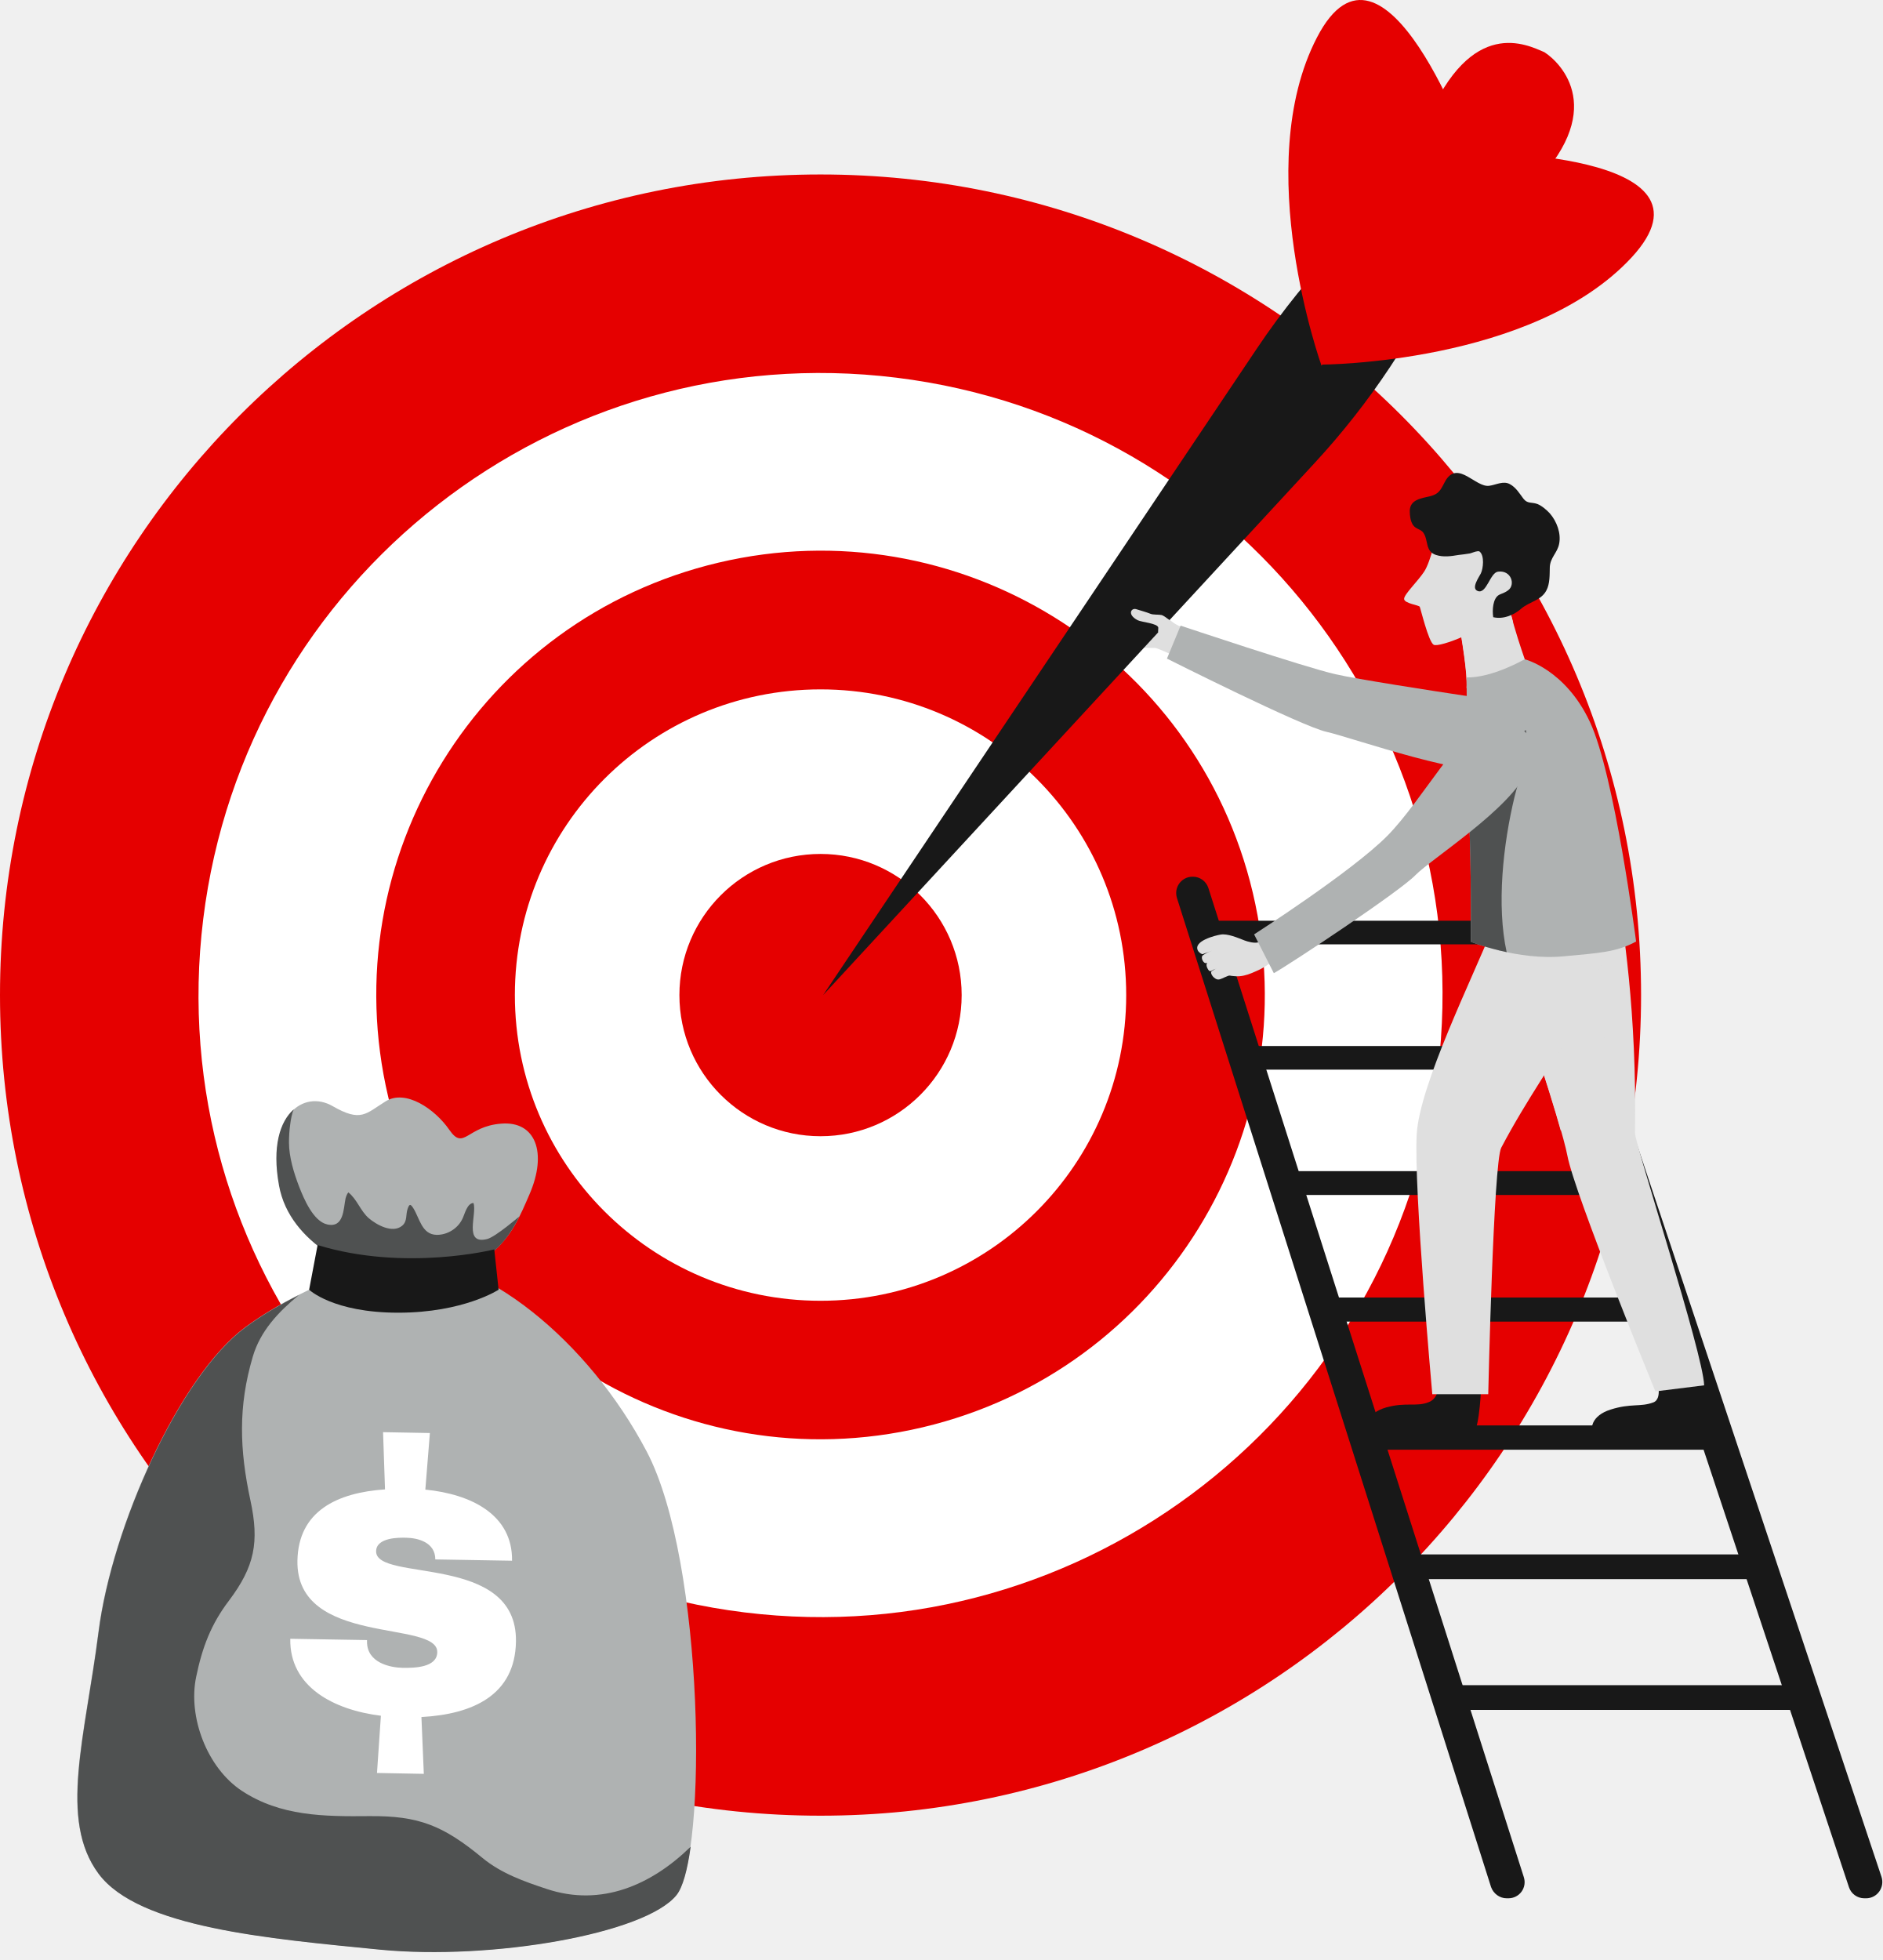
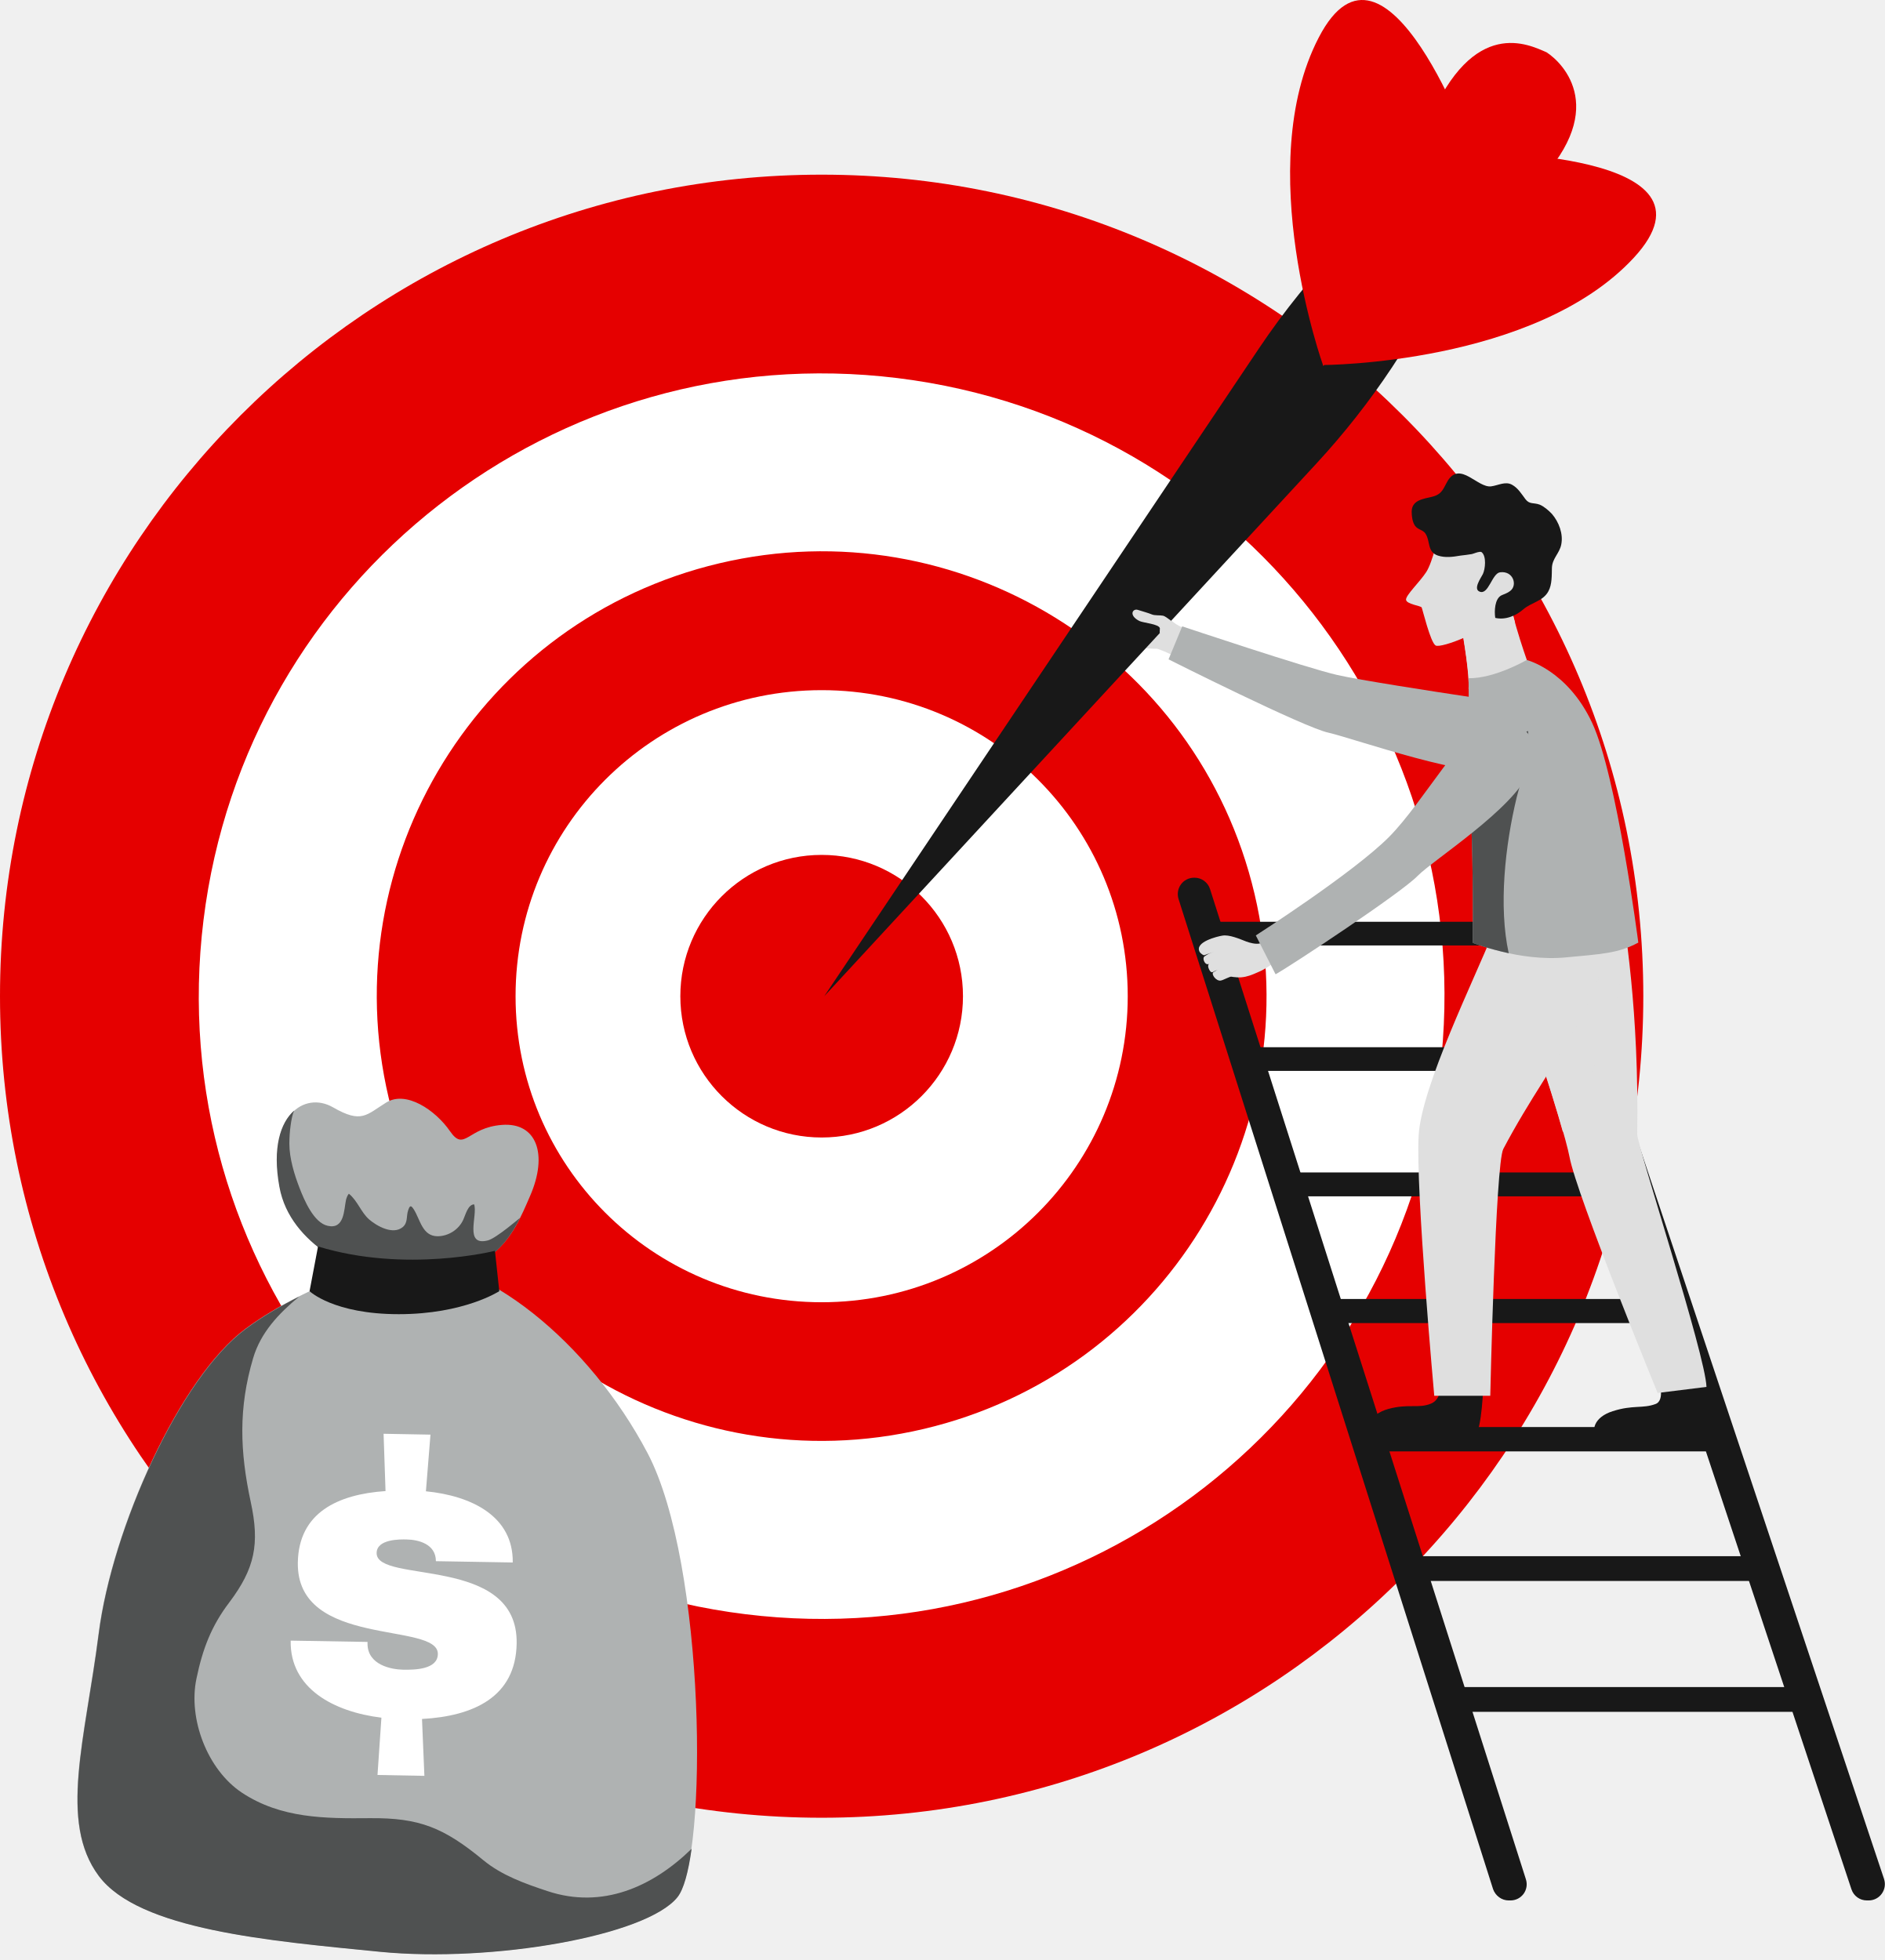
- <svg xmlns="http://www.w3.org/2000/svg" width="170" height="177" viewBox="0 0 170 177" fill="none">
-   <path d="M74.106 163.968C115.034 163.968 148.212 130.79 148.212 89.862C148.212 48.935 115.034 15.756 74.106 15.756C33.178 15.756 0 48.935 0 89.862C0 130.79 33.178 163.968 74.106 163.968Z" fill="#E50000" />
-   <path d="M129.855 96.724C133.646 65.933 111.759 37.9 80.968 34.109C50.178 30.318 22.145 52.205 18.354 82.995C14.563 113.785 36.45 141.819 67.24 145.61C98.03 149.401 126.064 127.514 129.855 96.724Z" fill="white" />
-   <path d="M83.326 128.895C104.888 123.803 118.24 102.196 113.149 80.634C108.057 59.072 86.45 45.719 64.888 50.811C43.325 55.902 29.973 77.51 35.065 99.072C40.156 120.634 61.763 133.986 83.326 128.895Z" fill="#E50000" />
-   <path d="M101.712 89.862C101.712 105.113 89.358 117.468 74.106 117.468C58.854 117.468 46.5 105.113 46.5 89.862C46.5 74.61 58.854 62.255 74.106 62.255C89.358 62.255 101.712 74.61 101.712 89.862Z" fill="white" />
-   <path d="M86.852 89.862C86.852 96.891 81.154 102.608 74.106 102.608C67.077 102.608 61.36 96.91 61.36 89.862C61.36 82.833 67.058 77.116 74.106 77.116C81.135 77.116 86.852 82.814 86.852 89.862Z" fill="#E50000" />
-   <path d="M107.097 56.773C107.097 56.773 106.02 59.377 106.079 59.299C106.138 59.22 104.434 58.496 104.336 58.516C104.238 58.535 102.828 58.476 102.261 58.359C101.693 58.241 101.242 57.85 101.066 57.732C100.851 57.615 100.518 57.204 100.831 57.125C101.105 57.047 101.419 57.419 101.595 57.497C101.771 57.576 102.398 57.576 102.398 57.576C102.398 57.576 102.163 57.478 101.712 57.282C101.164 57.066 100.342 56.734 100.185 56.577C100.028 56.42 100.067 56.087 100.498 56.166C101.007 56.264 101.477 56.499 101.575 56.518C101.654 56.538 102.476 56.832 102.476 56.832C102.476 56.832 101.771 56.557 101.536 56.459C101.262 56.342 100.498 56.029 100.009 55.813C99.539 55.598 99.637 55.069 100.067 55.108C100.381 55.128 101.458 55.715 101.634 55.774C101.81 55.833 102.554 56.166 102.554 56.166C102.554 56.166 101.673 55.755 101.516 55.657C101.36 55.559 100.381 55.187 100.263 54.893C100.205 54.756 100.263 54.462 100.616 54.521C101.007 54.58 101.595 54.815 101.849 54.952C102.065 55.069 103.475 55.735 103.788 55.755C104.062 55.774 104.375 55.735 104.375 55.383L104.865 54.502C104.865 54.502 105.198 54.658 105.354 55.461C105.374 55.892 106.098 56.44 107.097 56.773Z" fill="#DFDFDF" />
-   <path d="M136.523 67.171C136.523 64.997 134.82 63.196 132.666 62.883C129.142 62.354 122.583 61.336 120.606 60.886C117.845 60.259 106.626 56.5 106.626 56.5L105.393 59.476C105.393 59.476 117.61 65.624 119.823 66.094C122.015 66.583 133.312 70.577 135.505 69.324C136.249 68.874 136.523 68.071 136.523 67.171Z" fill="#AFB2B2" />
-   <path d="M145.451 96.597L144.746 94.463H112.99L113.675 96.597H145.451Z" fill="#181818" />
-   <path d="M149.23 107.913L148.506 105.76H116.592L117.277 107.913H149.23Z" fill="#181818" />
-   <path d="M140.674 85.281L139.969 83.147H108.212L108.898 85.281H140.674Z" fill="#181818" />
-   <path d="M153.028 119.348L152.304 117.175H120.214L120.919 119.348H153.028Z" fill="#181818" />
-   <path d="M156.885 130.919L156.161 128.726H123.895L124.6 130.919H156.885Z" fill="#181818" />
-   <path d="M160.782 142.607L160.057 140.375H127.615L128.32 142.607H160.782Z" fill="#181818" />
-   <path d="M164.737 154.413L163.973 152.181H131.374L132.079 154.413H164.737Z" fill="#181818" />
-   <path d="M168.378 171.427H168.535C169.533 171.427 170.238 170.448 169.925 169.489L140.106 80.17C139.91 79.564 139.343 79.172 138.716 79.172H136.66L166.988 170.429C167.184 171.016 167.732 171.427 168.378 171.427Z" fill="#181818" />
-   <path d="M136.073 171.427H136.23C137.228 171.427 137.933 170.468 137.62 169.509L109.133 80.19C108.937 79.583 108.369 79.172 107.742 79.172H107.703C106.705 79.172 106 80.131 106.294 81.091L134.663 170.409C134.879 171.016 135.447 171.427 136.073 171.427Z" fill="#181818" />
-   <path d="M136.014 53.191C135.956 53.269 135.897 53.328 135.818 53.406C135.192 54.033 134.546 54.679 133.802 55.168C133.352 55.462 132.647 55.658 132.275 55.971C132.118 56.089 131.961 56.206 131.785 56.304C132.001 57.557 132.568 60.866 132.47 62.158C132.47 62.158 136.484 61.864 137.953 60.239C137.972 60.239 136.288 55.775 136.014 53.191Z" fill="#DFDFDF" />
-   <path d="M133.841 59.907C134.115 58.771 134.761 57.635 135.681 56.872C135.995 56.617 136.308 56.363 136.641 56.147C136.347 55.11 136.093 54.033 135.995 53.171C135.936 53.25 135.877 53.308 135.799 53.387C135.172 54.013 134.526 54.659 133.782 55.149C133.332 55.443 132.627 55.638 132.255 55.952C132.098 56.069 131.942 56.187 131.766 56.284C131.981 57.538 132.549 60.846 132.451 62.139C132.451 62.139 133.136 62.08 134.056 61.923C133.782 61.316 133.684 60.611 133.841 59.907Z" fill="#DFDFDF" />
-   <path d="M133.782 124.927C133.782 124.927 133.665 128.941 133.038 129.489C132.412 130.037 124.443 130.272 123.758 129.548C123.073 128.823 123.484 127.59 125.187 127.101C127.028 126.591 127.928 127.081 129.064 126.611C130.219 126.141 129.906 124.32 129.906 124.32L133.782 124.927Z" fill="#181818" />
-   <path d="M153.557 124.79C153.557 124.79 154.164 128.687 153.557 129.274C152.95 129.842 144.825 130.488 144.12 129.783C143.415 129.078 143.767 127.825 145.451 127.296C147.272 126.709 148.153 127.081 149.308 126.65C150.229 126.318 149.602 124.458 149.602 124.458L153.557 124.79Z" fill="#181818" />
-   <path d="M147.664 102.314C147.84 91.233 146.567 83.597 145.999 80.034C144.668 80.092 143.337 80.21 142.025 80.797C139.597 81.913 137.15 82.971 134.702 84.028C136.68 88.139 141.026 101.551 141.555 104.351C142.201 107.836 149.504 125.652 149.504 125.652L153.909 125.104C153.831 122.246 147.644 103.293 147.664 102.314Z" fill="#DFDFDF" />
-   <path d="M138.599 82.382C137.326 83.009 135.995 83.498 134.663 83.987C136.621 88.021 140.165 99.161 140.968 102.137C141.594 100.277 144.59 95.754 145.725 90.801C146.489 87.492 146.626 84.066 146.097 80.718C146.097 80.698 146.097 80.698 146.097 80.679C143.611 80.835 141.222 81.109 138.599 82.382Z" fill="#DFDFDF" />
-   <path d="M141.907 81.775C140.185 82.363 137.052 83.185 134.702 84.027C133.058 88.178 128.183 98.006 127.948 102.451C127.674 107.345 129.357 125.906 129.357 125.906H134.409C134.409 125.906 134.879 104.976 135.583 103.645C137.913 99.22 140.498 95.696 141.966 92.935C144.433 88.315 145.255 85.339 145.686 83.165C145.882 82.206 146.704 78.995 145.099 77.997C143.728 78.408 143.337 81.305 141.907 81.775Z" fill="#DFDFDF" />
-   <path d="M132.842 85.045C132.842 85.045 137.091 86.768 141.261 86.357C144.355 86.064 145.96 86.005 147.762 85.026C147.762 85.026 145.823 69.95 143.591 65.192C141.359 60.435 137.698 59.534 137.698 59.534C137.698 59.534 134.8 61.218 132.451 61.179C132.451 61.179 132.51 70.44 132.686 74.14C132.882 77.84 132.842 85.045 132.842 85.045Z" fill="#AFB2B2" />
-   <path d="M132.647 72.789C132.627 72.377 132.627 71.947 132.608 71.496C132.608 71.438 132.608 71.379 132.608 71.34C132.588 70.909 132.588 70.459 132.568 69.989C132.568 69.91 132.568 69.832 132.568 69.754C132.549 69.245 132.549 68.716 132.549 68.188V68.168C132.745 68.168 132.94 68.168 133.117 68.129C134.585 67.835 135.877 67.013 137.15 66.269C137.365 66.151 137.6 66.034 137.816 65.936C138.07 67.913 137.189 70.341 136.797 71.908C135.74 76.274 135.153 81.775 136.073 85.985C134.193 85.574 132.843 85.065 132.843 85.065C132.843 85.065 132.882 77.86 132.686 74.159C132.666 73.826 132.647 73.454 132.647 73.043C132.647 72.945 132.647 72.867 132.647 72.789Z" fill="#4F5151" />
-   <path d="M138.09 49.431C138.09 49.431 136.367 45.848 134.096 45.985C131.805 46.122 130.336 46.494 130.043 47.395C129.729 48.276 129.22 50.704 128.633 51.604C128.046 52.505 126.793 53.68 126.812 54.091C126.832 54.502 128.144 54.639 128.222 54.796C128.3 54.952 129.005 57.928 129.475 58.222C129.945 58.535 134.35 56.812 135.016 55.501C135.701 54.228 138.285 51.761 138.09 49.431Z" fill="#DFDFDF" />
-   <path d="M133.43 49.784C133.215 49.803 132.921 49.941 132.745 49.98C132.412 50.038 132.059 50.078 131.727 50.117C131.041 50.234 130.356 50.332 129.69 50.117C128.692 49.784 129.025 48.805 128.555 48.12C128.339 47.787 127.869 47.787 127.615 47.415C127.38 47.062 127.321 46.553 127.321 46.142C127.341 45.105 128.359 45.007 129.162 44.811C130.101 44.576 130.16 44.067 130.591 43.342C131.707 41.6 133.273 44.028 134.487 43.871C135.114 43.793 135.779 43.382 136.386 43.734C136.915 44.028 137.228 44.556 137.581 45.026C137.953 45.516 138.305 45.32 138.853 45.516C139.245 45.672 139.676 46.044 139.969 46.358C140.596 47.082 141.007 48.159 140.811 49.118C140.654 49.921 140.008 50.352 139.969 51.213C139.95 51.879 139.989 52.721 139.656 53.328C139.186 54.228 138.109 54.346 137.404 54.953C136.739 55.54 135.779 55.951 134.859 55.736C134.761 55.109 134.82 54.032 135.388 53.719C135.603 53.602 135.877 53.563 136.23 53.288C136.876 52.779 136.484 51.468 135.29 51.624C134.565 51.722 134.252 53.7 133.449 53.367C132.843 53.132 133.567 52.133 133.743 51.781C133.959 51.331 134.076 50.195 133.645 49.823C133.606 49.784 133.528 49.764 133.43 49.784Z" fill="#181818" />
-   <path d="M114.282 85.125C114.047 85.105 113.773 85.046 113.695 85.085C113.303 85.222 112.657 85.027 112.403 84.929C111.796 84.694 110.856 84.283 110.229 84.4C109.857 84.459 107.664 84.968 108.212 85.888C108.291 86.006 108.545 86.201 108.624 86.162C108.858 86.084 109.485 85.849 109.485 85.849C109.485 85.849 108.996 86.025 108.898 86.104C108.819 86.162 108.643 86.241 108.584 86.319C108.467 86.515 108.643 86.906 108.839 86.965C109.035 87.024 109.172 86.848 109.328 86.75C109.328 86.75 109.328 86.75 109.309 86.75C109.152 86.867 108.819 86.946 109.035 87.415C109.27 87.925 109.426 87.611 109.642 87.553C109.72 87.533 109.798 87.494 109.877 87.455C109.798 87.494 109.485 87.65 109.426 87.709C109.231 87.885 109.681 88.512 110.092 88.453C110.347 88.414 110.934 88.062 111.071 88.101C111.228 88.14 111.424 88.14 111.58 88.16C112.089 88.199 112.598 88.062 113.068 87.866C113.284 87.768 113.675 87.611 113.891 87.494C114.4 87.22 114.968 86.789 115.105 86.671C114.752 86.025 114.224 85.869 114.282 85.125Z" fill="#DFDFDF" />
-   <path d="M115.045 87.884L113.264 84.38C113.264 84.38 122.055 78.741 125.285 75.491C128.496 72.241 131.981 65.643 134.428 65.232C136.876 64.82 139.343 66.171 137.933 69.578C136.504 72.985 129.318 77.527 127.85 79.015C126.401 80.523 116.494 87.082 115.045 87.884Z" fill="#AFB2B2" />
-   <path d="M139.48 4.713C137.913 4.048 132.901 1.424 128.868 10.94C125.03 20.005 120.978 32.261 120.978 32.261C120.978 32.261 130.963 24.038 138.011 17.185C145.412 10.019 140.948 5.653 139.48 4.713Z" fill="#E50000" />
-   <path d="M130.904 11.977L121.311 21.845C118.413 24.821 115.809 28.051 113.499 31.497L74.341 89.862L118.726 41.815C123.738 36.392 127.85 30.205 130.885 23.489L134.624 15.247C133.175 14.444 131.903 13.328 130.904 11.977Z" fill="#181818" />
-   <path d="M119.353 33.025C119.353 33.025 112.892 15.032 118.942 3.382C124.972 -8.267 132.862 13.916 132.862 13.916L119.353 33.025Z" fill="#E50000" />
-   <path d="M119.314 32.927C119.314 32.927 138.423 32.888 147.35 23.255C156.259 13.622 132.725 13.74 132.725 13.74L119.314 32.927Z" fill="#E50000" />
-   <path d="M105.041 56.813C104.904 56.754 104.747 57.146 104.59 57.106L104.61 56.676C104.551 56.284 103.083 56.186 102.75 56.01C101.771 55.501 102.162 54.874 102.613 55.011C102.926 55.109 103.611 55.305 103.885 55.422C104.16 55.54 104.63 55.481 104.904 55.54C105.178 55.599 105.941 56.264 106.176 56.421C106.686 56.754 105.569 57.028 105.041 56.813Z" fill="#DFDFDF" />
-   <path d="M35.947 113.514C35.947 113.514 28.056 115.491 22.144 119.857C16.231 124.243 10.103 137.811 8.889 147.346C7.675 156.881 5.267 164.321 8.889 169.196C12.511 174.071 24.219 175.05 34.302 176.048C44.385 177.027 58.286 174.619 61.086 171.115C63.886 167.61 63.67 141.081 58.404 131.076C53.137 121.071 43.602 113.298 35.947 113.514Z" fill="#AFB2B2" />
-   <path d="M49.378 170.585C47.361 169.92 45.266 169.176 43.602 167.805C40.019 164.849 37.826 163.968 33.362 164.007C29.27 164.046 25.335 164.027 21.83 161.716C18.698 159.641 16.955 155.04 17.719 151.418C18.267 148.775 19.05 146.68 20.695 144.526C22.986 141.472 23.436 139.279 22.614 135.481C21.635 130.919 21.498 127.023 22.829 122.519C23.514 120.189 25.139 118.486 26.98 116.959C25.355 117.781 23.69 118.741 22.163 119.876C16.25 124.262 10.122 137.83 8.908 147.365C7.694 156.9 5.286 164.34 8.908 169.215C12.53 174.09 24.239 175.069 34.322 176.068C44.405 177.046 58.306 174.638 61.106 171.134C61.654 170.448 62.084 168.902 62.378 166.768C58.854 170.213 54.312 172.23 49.378 170.585Z" fill="#4F5151" />
-   <path d="M34.85 115.49C34.85 115.49 26.392 113.434 25.237 107.032C24.082 100.63 27.45 98.398 30.034 99.886C32.618 101.374 33.029 100.571 34.831 99.455C36.632 98.339 39.275 100.14 40.587 102.04C41.899 103.939 42.153 101.707 45.266 101.472C48.379 101.217 49.456 104.095 47.812 107.874C46.187 111.633 44.62 115.647 34.85 115.49Z" fill="#AFB2B2" />
-   <path d="M44.013 111.888C41.821 112.456 43.113 109.617 42.76 108.638C42.193 108.658 41.977 109.617 41.781 110.028C41.37 110.929 40.43 111.516 39.451 111.516C38.081 111.497 37.905 110.009 37.317 109.089C37.063 108.697 36.965 108.717 36.808 109.186C36.632 109.695 36.808 110.283 36.319 110.694C35.438 111.418 33.989 110.596 33.304 110.009C32.56 109.363 32.246 108.305 31.463 107.679C31.326 107.835 31.267 108.031 31.209 108.227C31.013 109.147 31.072 110.909 29.564 110.576C28.291 110.302 27.43 108.227 27.019 107.17C26.549 105.956 26.099 104.487 26.099 103.176C26.099 102.608 26.138 102.04 26.216 101.492C26.255 101.179 26.373 100.474 26.529 100.2H26.51C25.296 101.277 24.552 103.528 25.198 107.052C26.177 112.495 32.442 114.806 34.302 115.373C34.615 115.471 34.968 115.53 35.301 115.53C42.995 115.55 45.403 112.867 46.911 109.852C46.911 109.852 46.911 109.872 46.891 109.872C46.931 109.813 44.796 111.673 44.013 111.888Z" fill="#4F5151" />
-   <path d="M38.414 134.521C42.564 134.932 46.304 136.792 46.245 140.943L39.314 140.825C39.314 139.259 37.709 138.887 36.691 138.867C36.064 138.848 33.989 138.828 33.969 140.081C33.911 142.92 46.735 140.199 46.598 148.246C46.519 153.082 42.702 154.805 38.061 155.059L38.277 160.189L34.048 160.11L34.4 154.942C30.112 154.413 26.138 152.318 26.216 147.991L33.147 148.109V148.265C33.147 150.184 35.281 150.595 36.358 150.615C37.415 150.634 39.471 150.595 39.491 149.205C39.549 146.249 26.725 148.716 26.862 140.943C26.941 136.459 30.445 134.795 34.772 134.501L34.596 129.333L38.825 129.411L38.414 134.521Z" fill="white" />
-   <path d="M28.683 112.436L27.919 116.469C27.919 116.469 30.073 118.545 35.966 118.545C41.86 118.545 45.031 116.469 45.031 116.469L44.64 112.828C44.659 112.828 36.593 114.864 28.683 112.436Z" fill="#181818" />
+ <svg xmlns="http://www.w3.org/2000/svg" width="200" height="208" viewBox="0 0 200 208" fill="none">
+   <path d="M87.183 192.903C135.334 192.903 174.367 153.87 174.367 105.72C174.367 57.569 135.334 18.536 87.183 18.536C39.033 18.536 0 57.569 0 105.72C0 153.87 39.033 192.903 87.183 192.903Z" fill="#E50000" />
+   <path d="M152.77 113.792C157.23 77.568 131.481 44.587 95.257 40.127C59.033 35.667 26.053 61.417 21.593 97.641C17.133 133.864 42.882 166.845 79.106 171.305C115.33 175.765 148.31 150.015 152.77 113.792Z" fill="white" />
+   <path d="M98.03 151.64C123.397 145.65 139.106 120.23 133.116 94.863C127.126 69.495 101.706 53.787 76.338 59.777C50.971 65.767 35.263 91.187 41.252 116.554C47.242 141.922 72.663 157.63 98.03 151.64Z" fill="#E50000" />
+   <path d="M119.661 105.719C119.661 123.663 105.127 138.197 87.183 138.197C69.24 138.197 54.706 123.663 54.706 105.719C54.706 87.776 69.24 73.241 87.183 73.241C105.127 73.241 119.661 87.776 119.661 105.719Z" fill="white" />
+   <path d="M102.179 105.719C102.179 113.988 95.476 120.714 87.184 120.714C78.915 120.714 72.189 114.011 72.189 105.719C72.189 97.45 78.892 90.724 87.184 90.724C95.453 90.724 102.179 97.427 102.179 105.719Z" fill="#E50000" />
+   <path d="M125.996 66.792C125.996 66.792 124.729 69.856 124.799 69.764C124.868 69.672 122.863 68.82 122.748 68.843C122.633 68.866 120.975 68.796 120.306 68.658C119.638 68.52 119.109 68.059 118.901 67.921C118.648 67.783 118.256 67.299 118.625 67.207C118.947 67.115 119.316 67.552 119.523 67.645C119.731 67.737 120.468 67.737 120.468 67.737C120.468 67.737 120.191 67.622 119.661 67.391C119.016 67.138 118.049 66.746 117.865 66.562C117.68 66.378 117.726 65.986 118.233 66.078C118.832 66.193 119.385 66.47 119.5 66.493C119.592 66.516 120.56 66.861 120.56 66.861C120.56 66.861 119.731 66.539 119.454 66.424C119.132 66.285 118.233 65.917 117.657 65.663C117.104 65.41 117.22 64.788 117.726 64.834C118.095 64.857 119.362 65.548 119.569 65.618C119.777 65.687 120.652 66.078 120.652 66.078C120.652 66.078 119.615 65.594 119.431 65.479C119.247 65.364 118.095 64.926 117.957 64.581C117.888 64.42 117.957 64.074 118.371 64.143C118.832 64.212 119.523 64.489 119.823 64.65C120.076 64.788 121.735 65.571 122.103 65.594C122.426 65.618 122.794 65.571 122.794 65.157L123.37 64.12C123.37 64.12 123.762 64.304 123.946 65.249C123.969 65.756 124.822 66.401 125.996 66.792Z" fill="#DFDFDF" />
+   <path d="M160.615 79.024C160.615 76.467 158.611 74.348 156.078 73.98C151.932 73.358 144.215 72.16 141.889 71.63C138.641 70.893 125.443 66.471 125.443 66.471L123.991 69.972C123.991 69.972 138.365 77.204 140.967 77.757C143.547 78.333 156.838 83.032 159.418 81.558C160.293 81.028 160.615 80.084 160.615 79.024Z" fill="#AFB2B2" />
+   <path d="M171.119 113.644L170.29 111.133H132.929L133.735 113.644H171.119Z" fill="#181818" />
+   <path d="M175.565 126.957L174.712 124.423H137.167L137.973 126.957H175.565Z" fill="#181818" />
+   <path d="M165.499 100.331L164.669 97.82H127.308L128.115 100.331H165.499Z" fill="#181818" />
+   <path d="M180.033 140.409L179.181 137.853H141.428L142.258 140.409H180.033Z" fill="#181818" />
+   <path d="M184.571 154.023L183.719 151.443H145.759L146.588 154.023H184.571Z" fill="#181818" />
+   <path d="M189.155 167.773L188.302 165.147H150.135L150.964 167.773H189.155Z" fill="#181818" />
+   <path d="M193.807 181.662L192.909 179.036H154.558L155.387 181.662H193.807Z" fill="#181818" />
+   <path d="M198.092 201.679H198.276C199.451 201.679 200.28 200.528 199.911 199.399L164.831 94.318C164.6 93.604 163.932 93.144 163.195 93.144H160.777L196.456 200.505C196.687 201.196 197.331 201.679 198.092 201.679Z" fill="#181818" />
+   <path d="M160.086 201.679H160.27C161.445 201.679 162.274 200.551 161.906 199.422L128.391 94.341C128.161 93.627 127.493 93.144 126.756 93.144H126.71C125.535 93.144 124.706 94.272 125.051 95.401L158.427 200.482C158.681 201.196 159.349 201.679 160.086 201.679Z" fill="#181818" />
+   <path d="M160.017 62.578C159.947 62.67 159.878 62.739 159.786 62.831C159.049 63.569 158.289 64.329 157.414 64.905C156.884 65.25 156.055 65.48 155.617 65.849C155.433 65.987 155.249 66.125 155.041 66.24C155.295 67.715 155.963 71.607 155.847 73.128C155.847 73.128 160.569 72.782 162.297 70.87C162.32 70.87 160.339 65.619 160.017 62.578Z" fill="#DFDFDF" />
+   <path d="M157.46 70.479C157.782 69.143 158.543 67.807 159.625 66.909C159.994 66.609 160.362 66.31 160.754 66.056C160.408 64.835 160.109 63.569 159.994 62.555C159.925 62.647 159.855 62.716 159.763 62.809C159.026 63.546 158.266 64.306 157.391 64.882C156.861 65.227 156.032 65.457 155.594 65.826C155.41 65.964 155.226 66.102 155.018 66.218C155.272 67.692 155.94 71.585 155.824 73.105C155.824 73.105 156.631 73.036 157.713 72.851C157.391 72.137 157.276 71.308 157.46 70.479Z" fill="#DFDFDF" />
+   <path d="M157.391 146.973C157.391 146.973 157.253 151.695 156.516 152.34C155.778 152.985 146.404 153.262 145.597 152.409C144.791 151.557 145.275 150.106 147.279 149.53C149.444 148.931 150.504 149.507 151.84 148.954C153.199 148.401 152.83 146.259 152.83 146.259L157.391 146.973Z" fill="#181818" />
+   <path d="M180.655 146.812C180.655 146.812 181.369 151.395 180.655 152.086C179.941 152.754 170.382 153.514 169.553 152.685C168.723 151.856 169.138 150.382 171.119 149.76C173.261 149.069 174.298 149.506 175.657 149C176.739 148.608 176.002 146.42 176.002 146.42L180.655 146.812Z" fill="#181818" />
+   <path d="M173.722 120.369C173.929 107.332 172.432 98.349 171.764 94.157C170.198 94.226 168.631 94.364 167.088 95.055C164.232 96.368 161.353 97.612 158.473 98.856C160.8 103.693 165.913 119.471 166.535 122.765C167.295 126.865 175.887 147.826 175.887 147.826L181.07 147.181C180.978 143.818 173.699 121.521 173.722 120.369Z" fill="#DFDFDF" />
+   <path d="M163.057 96.919C161.56 97.656 159.994 98.232 158.427 98.808C160.731 103.553 164.9 116.659 165.844 120.16C166.581 117.972 170.105 112.651 171.441 106.824C172.34 102.931 172.501 98.9 171.879 94.961C171.879 94.938 171.879 94.938 171.879 94.915C168.954 95.099 166.144 95.422 163.057 96.919Z" fill="#DFDFDF" />
+   <path d="M166.95 96.206C164.923 96.897 161.238 97.864 158.473 98.855C156.539 103.738 150.803 115.301 150.527 120.53C150.204 126.288 152.185 148.124 152.185 148.124H158.128C158.128 148.124 158.681 123.501 159.51 121.935C162.251 116.729 165.291 112.583 167.019 109.335C169.921 103.899 170.889 100.398 171.395 97.841C171.626 96.713 172.593 92.935 170.704 91.76C169.092 92.244 168.631 95.653 166.95 96.206Z" fill="#DFDFDF" />
+   <path d="M156.285 100.053C156.285 100.053 161.284 102.08 166.19 101.597C169.829 101.251 171.718 101.182 173.837 100.03C173.837 100.03 171.557 82.294 168.931 76.697C166.305 71.1 161.998 70.04 161.998 70.04C161.998 70.04 158.589 72.021 155.825 71.975C155.825 71.975 155.894 82.87 156.101 87.223C156.331 91.577 156.285 100.053 156.285 100.053Z" fill="#AFB2B2" />
+   <path d="M156.055 85.633C156.032 85.15 156.032 84.643 156.009 84.113C156.009 84.044 156.009 83.975 156.009 83.929C155.986 83.422 155.986 82.892 155.963 82.339C155.963 82.247 155.963 82.155 155.963 82.063C155.94 81.464 155.94 80.842 155.94 80.22V80.197C156.17 80.197 156.4 80.197 156.608 80.151C158.335 79.806 159.855 78.838 161.353 77.963C161.606 77.825 161.882 77.686 162.136 77.571C162.435 79.898 161.399 82.754 160.938 84.597C159.694 89.733 159.003 96.206 160.086 101.158C157.875 100.674 156.285 100.075 156.285 100.075C156.285 100.075 156.331 91.599 156.101 87.246C156.078 86.854 156.055 86.416 156.055 85.933C156.055 85.817 156.055 85.725 156.055 85.633Z" fill="#4F5151" />
+   <path d="M162.458 58.154C162.458 58.154 160.432 53.939 157.76 54.1C155.065 54.261 153.337 54.699 152.992 55.759C152.623 56.795 152.024 59.651 151.333 60.711C150.642 61.77 149.168 63.153 149.191 63.636C149.214 64.12 150.757 64.281 150.849 64.466C150.942 64.65 151.771 68.151 152.324 68.496C152.876 68.865 158.059 66.838 158.842 65.295C159.648 63.797 162.689 60.895 162.458 58.154Z" fill="#DFDFDF" />
+   <path d="M156.976 58.569C156.723 58.592 156.378 58.754 156.17 58.8C155.779 58.869 155.364 58.915 154.972 58.961C154.166 59.099 153.36 59.214 152.577 58.961C151.402 58.569 151.794 57.418 151.241 56.611C150.988 56.22 150.435 56.22 150.135 55.782C149.859 55.368 149.79 54.769 149.79 54.285C149.813 53.064 151.011 52.949 151.955 52.719C153.061 52.442 153.13 51.843 153.636 50.991C154.949 48.941 156.792 51.797 158.22 51.613C158.957 51.521 159.74 51.037 160.455 51.452C161.076 51.797 161.445 52.419 161.86 52.972C162.297 53.548 162.712 53.318 163.357 53.548C163.817 53.732 164.324 54.17 164.67 54.538C165.407 55.391 165.891 56.657 165.66 57.786C165.476 58.73 164.716 59.237 164.67 60.251C164.647 61.034 164.693 62.024 164.301 62.738C163.748 63.798 162.482 63.936 161.652 64.65C160.869 65.341 159.74 65.825 158.658 65.572C158.543 64.835 158.612 63.568 159.28 63.199C159.533 63.061 159.856 63.015 160.27 62.692C161.03 62.093 160.57 60.55 159.165 60.734C158.312 60.85 157.944 63.176 156.999 62.785C156.285 62.508 157.138 61.333 157.345 60.919C157.598 60.389 157.737 59.053 157.23 58.615C157.184 58.569 157.092 58.546 156.976 58.569Z" fill="#181818" />
+   <path d="M134.45 100.146C134.173 100.123 133.851 100.054 133.759 100.1C133.298 100.261 132.538 100.031 132.238 99.916C131.524 99.639 130.418 99.156 129.681 99.294C129.244 99.363 126.663 99.962 127.308 101.045C127.401 101.183 127.7 101.413 127.792 101.367C128.069 101.275 128.806 100.999 128.806 100.999C128.806 100.999 128.23 101.206 128.115 101.298C128.023 101.367 127.815 101.459 127.746 101.551C127.608 101.782 127.815 102.242 128.046 102.312C128.276 102.381 128.437 102.173 128.622 102.058C128.622 102.058 128.622 102.058 128.599 102.058C128.414 102.196 128.023 102.289 128.276 102.841C128.552 103.44 128.737 103.072 128.99 103.003C129.082 102.98 129.174 102.934 129.267 102.887C129.174 102.934 128.806 103.118 128.737 103.187C128.506 103.394 129.036 104.131 129.52 104.062C129.819 104.016 130.511 103.602 130.672 103.648C130.856 103.694 131.086 103.694 131.271 103.717C131.87 103.763 132.469 103.602 133.021 103.371C133.275 103.256 133.736 103.072 133.989 102.934C134.588 102.611 135.256 102.104 135.417 101.966C135.003 101.206 134.381 101.022 134.45 100.146Z" fill="#DFDFDF" />
+   <path d="M135.348 103.394L133.251 99.27C133.251 99.27 143.594 92.637 147.394 88.813C151.172 84.989 155.272 77.227 158.151 76.743C161.03 76.26 163.933 77.849 162.274 81.857C160.593 85.865 152.139 91.209 150.412 92.959C148.707 94.733 137.052 102.449 135.348 103.394Z" fill="#AFB2B2" />
+   <path d="M164.093 5.545C162.251 4.762 156.354 1.675 151.609 12.87C147.094 23.535 142.326 37.954 142.326 37.954C142.326 37.954 154.074 28.28 162.366 20.218C171.073 11.787 165.821 6.651 164.093 5.545Z" fill="#E50000" />
+   <path d="M154.005 14.091L142.718 25.7C139.309 29.202 136.246 33.002 133.528 37.056L87.46 105.72L139.678 49.195C145.574 42.815 150.411 35.536 153.982 27.635L158.381 17.938C156.677 16.994 155.18 15.681 154.005 14.091Z" fill="#181818" />
+   <path d="M140.415 38.852C140.415 38.852 132.814 17.684 139.931 3.979C147.025 -9.726 156.308 16.371 156.308 16.371L140.415 38.852Z" fill="#E50000" />
+   <path d="M140.369 38.737C140.369 38.737 162.85 38.691 173.354 27.359C183.834 16.026 156.147 16.164 156.147 16.164L140.369 38.737Z" fill="#E50000" />
+   <path d="M123.577 66.839C123.416 66.769 123.232 67.23 123.048 67.184L123.071 66.677C123.001 66.217 121.274 66.102 120.882 65.894C119.73 65.295 120.191 64.558 120.721 64.719C121.089 64.835 121.896 65.065 122.218 65.203C122.541 65.341 123.094 65.272 123.416 65.341C123.739 65.41 124.637 66.194 124.913 66.378C125.512 66.769 124.199 67.092 123.577 66.839Z" fill="#DFDFDF" />
+   <path d="M42.29 133.545C42.29 133.545 33.008 135.871 26.051 141.008C19.095 146.167 11.886 162.13 10.457 173.347C9.029 184.565 6.196 193.318 10.457 199.053C14.719 204.789 28.493 205.94 40.355 207.115C52.218 208.267 68.572 205.434 71.866 201.311C75.16 197.187 74.906 165.976 68.71 154.206C62.514 142.436 51.297 133.291 42.29 133.545Z" fill="#AFB2B2" />
+   <path d="M58.092 200.688C55.719 199.904 53.254 199.029 51.297 197.417C47.081 193.939 44.501 192.902 39.25 192.948C34.436 192.994 29.806 192.971 25.683 190.253C21.997 187.812 19.947 182.399 20.846 178.137C21.491 175.028 22.412 172.563 24.347 170.029C27.042 166.436 27.572 163.856 26.604 159.388C25.452 154.021 25.291 149.437 26.857 144.139C27.664 141.398 29.575 139.394 31.741 137.598C29.829 138.565 27.871 139.694 26.074 141.03C19.118 146.189 11.908 162.152 10.48 173.369C9.052 184.587 6.219 193.34 10.48 199.075C14.742 204.811 28.516 205.962 40.378 207.137C52.241 208.289 68.595 205.456 71.889 201.333C72.534 200.526 73.04 198.707 73.386 196.196C69.24 200.25 63.896 202.622 58.092 200.688Z" fill="#4F5151" />
+   <path d="M41 135.87C41 135.87 31.05 133.452 29.691 125.92C28.332 118.387 32.293 115.762 35.334 117.512C38.374 119.263 38.858 118.318 40.977 117.005C43.096 115.693 46.206 117.812 47.749 120.046C49.292 122.28 49.592 119.654 53.254 119.378C56.917 119.079 58.184 122.464 56.249 126.91C54.337 131.333 52.494 136.055 41 135.87Z" fill="#AFB2B2" />
+   <path d="M51.78 131.632C49.2 132.3 50.721 128.96 50.306 127.808C49.638 127.832 49.385 128.96 49.154 129.444C48.671 130.503 47.565 131.194 46.413 131.194C44.801 131.171 44.594 129.421 43.903 128.338C43.603 127.878 43.488 127.901 43.304 128.453C43.096 129.052 43.304 129.743 42.728 130.227C41.691 131.079 39.987 130.112 39.181 129.421C38.305 128.661 37.937 127.417 37.016 126.68C36.854 126.864 36.785 127.094 36.716 127.325C36.486 128.407 36.555 130.48 34.781 130.089C33.284 129.766 32.27 127.325 31.787 126.081C31.234 124.653 30.704 122.925 30.704 121.382C30.704 120.714 30.75 120.046 30.842 119.401C30.889 119.033 31.027 118.203 31.211 117.881H31.188C29.76 119.148 28.885 121.797 29.645 125.943C30.796 132.346 38.167 135.064 40.355 135.732C40.724 135.847 41.139 135.916 41.53 135.916C50.583 135.939 53.416 132.784 55.189 129.237C55.189 129.237 55.189 129.26 55.166 129.26C55.212 129.191 52.702 131.379 51.78 131.632Z" fill="#4F5151" />
+   <path d="M45.193 158.259C50.076 158.743 54.475 160.931 54.406 165.814L46.252 165.676C46.252 163.833 44.363 163.396 43.166 163.373C42.428 163.35 39.987 163.327 39.964 164.801C39.895 168.141 54.982 164.939 54.821 174.406C54.729 180.095 50.237 182.122 44.778 182.422L45.031 188.457L40.056 188.365L40.471 182.284C35.426 181.662 30.75 179.197 30.842 174.107L38.996 174.245V174.429C38.996 176.686 41.507 177.17 42.774 177.193C44.018 177.216 46.436 177.17 46.459 175.535C46.529 172.057 31.441 174.959 31.602 165.814C31.695 160.54 35.818 158.582 40.908 158.236L40.701 152.155L45.676 152.247L45.193 158.259Z" fill="white" />
+   <path d="M33.745 132.277L32.846 137.022C32.846 137.022 35.38 139.464 42.313 139.464C49.247 139.464 52.978 137.022 52.978 137.022L52.517 132.738C52.541 132.738 43.05 135.134 33.745 132.277Z" fill="#181818" />
</svg>
